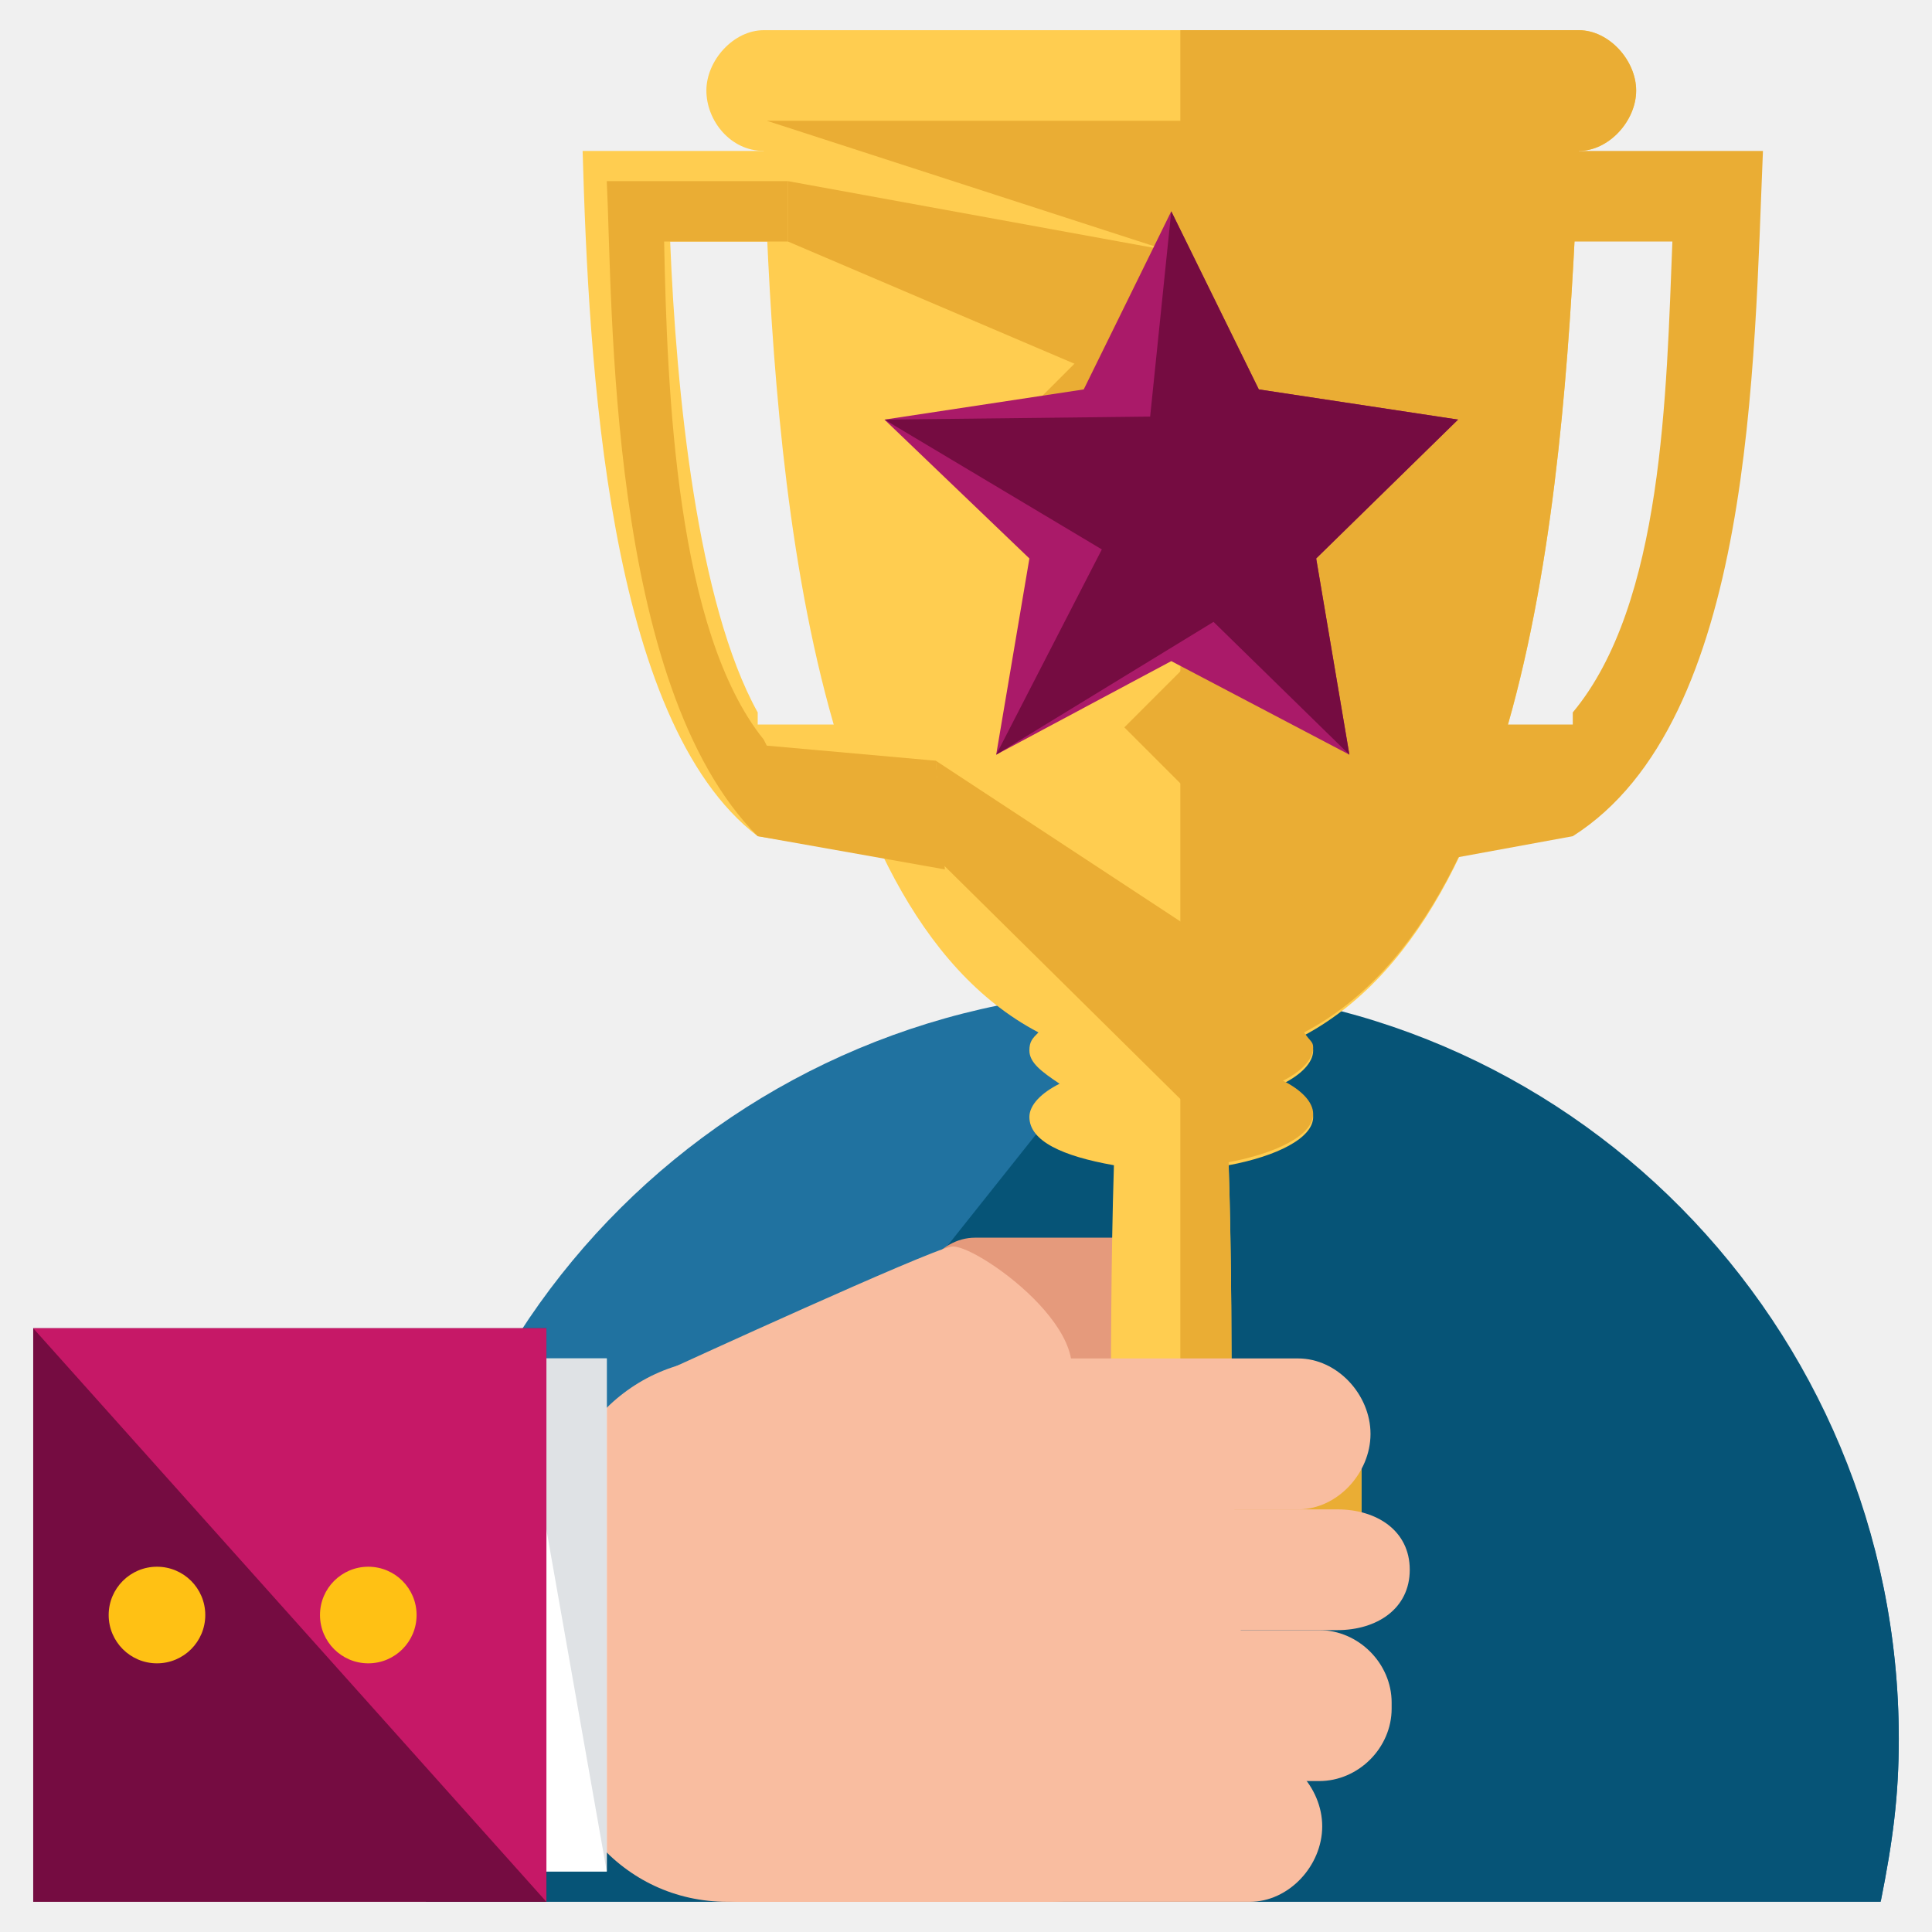
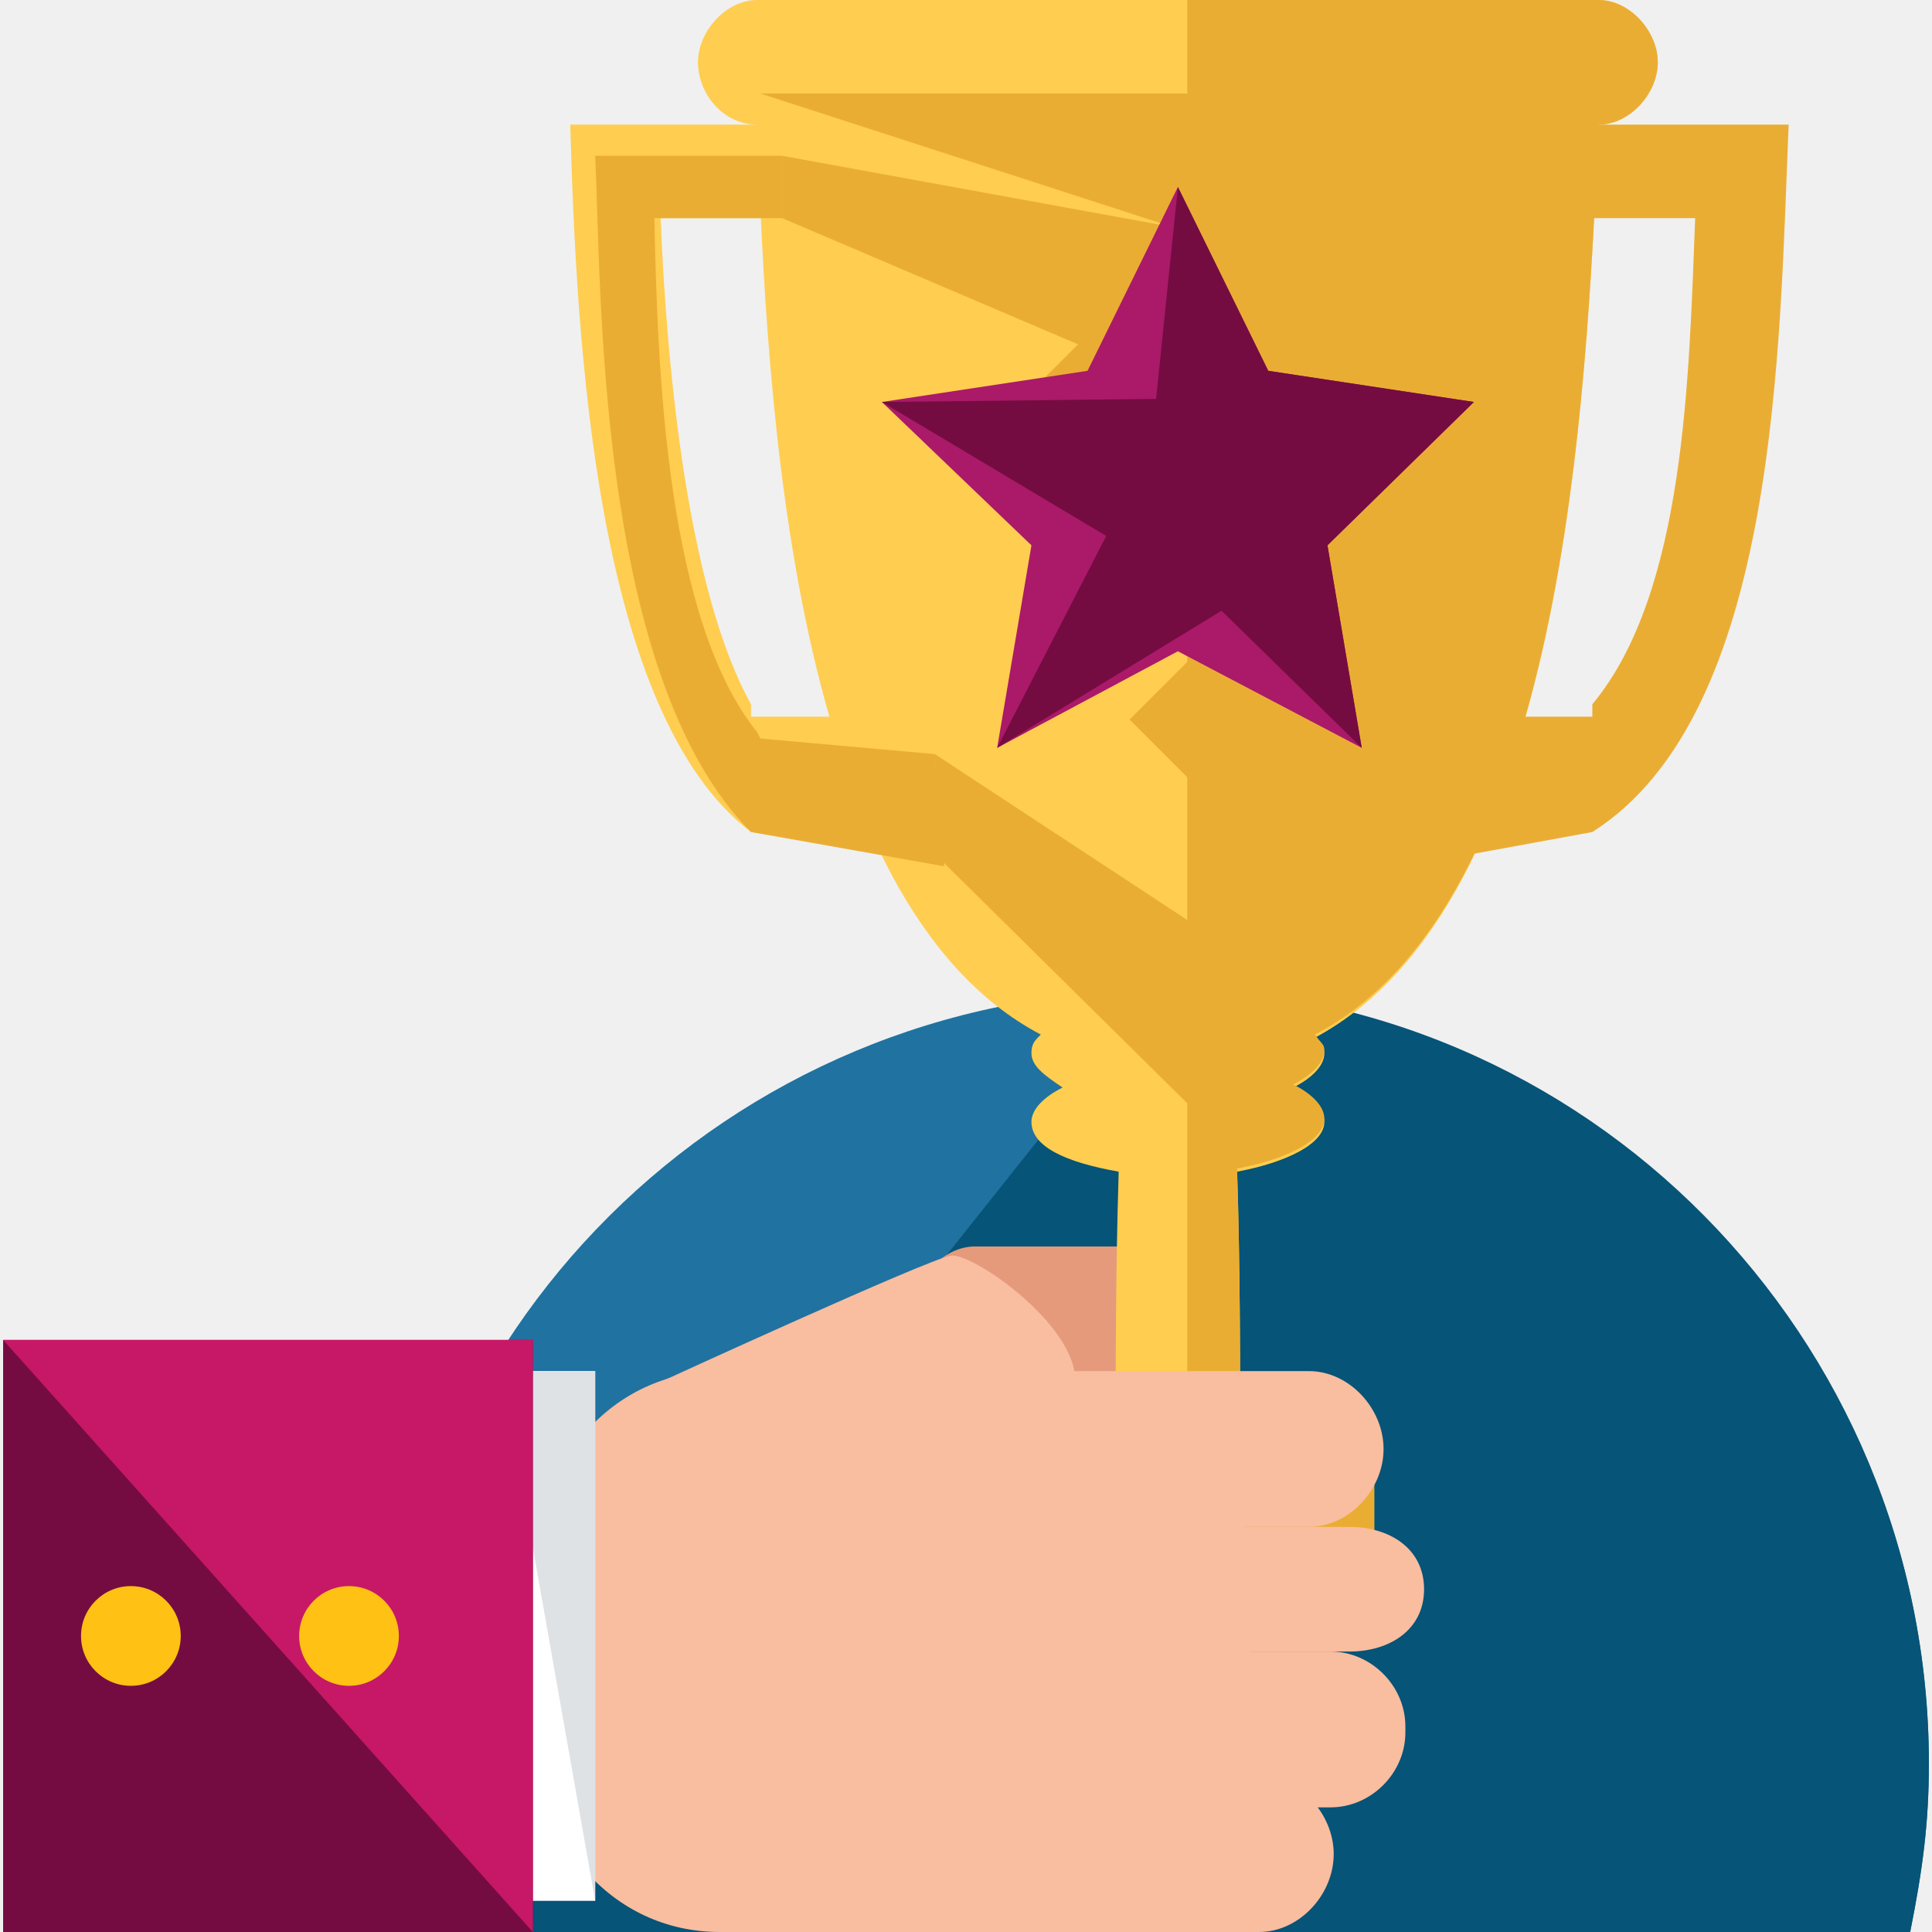
- <svg xmlns="http://www.w3.org/2000/svg" version="1.1" id="Layer_1" x="0px" y="0px" viewBox="0 0 512 512" style="enable-background:new 0 0 512 512;" xml:space="preserve">
-   <style type="text/css">
- 	.st0{fill:#2072A0;}
- 	.st1{fill:#065477;}
- 	.st2{fill:#E59A7C;}
- 	.st3{fill:#FFCD50;}
- 	.st4{fill:#EAAD34;}
- 	.st5{fill:#AA1A69;}
- 	.st6{fill:#750C41;}
- 	.st7{fill:#F9BDA0;}
- 	.st8{fill:#FFFFFF;}
- 	.st9{fill:#DFE2E5;}
- 	.st10{fill:#C61867;}
- 	.st11{fill:#FFC114;}
- </style>
-   <path class="st0" d="M498.4,504c3.2-16,4.8-28,4.8-43.2c0-109.6-88.8-198.4-198.4-198.4s-198.4,88-198.4,197.6  c0,15.2,1.6,27.2,4.8,43.2h387.2L498.4,504L498.4,504z" />
-   <path class="st1" d="M112.8,504h385.6c3.2-16,4.8-28,4.8-43.2c0-109.6-88-199.2-197.6-199.2" />
-   <path class="st2" d="M324.8,352c0,13.6-5.6,24-15.2,24h-51.2c-9.6,0-17.6-10.4-17.6-24l0,0c0-13.6,8-24,17.6-24h51.2  C319.2,328,324.8,338.4,324.8,352L324.8,352z" />
+ <svg xmlns="http://www.w3.org/2000/svg" version="1.1" id="Layer_1" x="0px" y="0px" viewBox="0 0 496 496" style="enable-background:new 0 0 496 496;" xml:space="preserve">
+   <path style="fill:#2072A0;" d="M490.4,496c3.2-16,4.8-28,4.8-43.2c0-109.6-88.8-198.4-198.4-198.4S98.4,342.4,98.4,452  c0,15.2,1.6,27.2,4.8,43.2h387.2V496z" />
+   <path style="fill:#065477;" d="M104.8,496h385.6c3.2-16,4.8-28,4.8-43.2c0-109.6-88-199.2-197.6-199.2" />
+   <path style="fill:#E59A7C;" d="M316.8,344c0,13.6-5.6,24-15.2,24h-51.2c-9.6,0-17.6-10.4-17.6-24l0,0c0-13.6,8-24,17.6-24h51.2  C311.2,320,316.8,330.4,316.8,344L316.8,344z" />
  <g>
-     <path class="st3" d="M418.4,8h-216c-8,0-15.2,8-15.2,16s6.4,16,15.2,16l0,0c2.4,72,8.8,200,72.8,233.6c-1.6,1.6-2.4,2.4-2.4,4.8   c0,3.2,3.2,5.6,8,8.8c-4.8,2.4-8,5.6-8,8.8c0,6.4,8.8,10.4,22.4,12.8c-0.8,25.6-0.8,52-0.8,76h-29.6v24h96v-24h-34.4   c0-24,0-51.2-0.8-76c12.8-2.4,22.4-7.2,22.4-12.8c0-3.2-3.2-6.4-8-8.8c4.8-2.4,8-5.6,8-8.8c0-1.6-0.8-1.6-2.4-4   C409.6,240,415.2,112,418.4,40l0,0c8,0,15.2-8,15.2-16S426.4,8,418.4,8z" />
-     <path class="st3" d="M256.8,192h-56v-3.2C184.8,160,179.2,104,177.6,64h39.2V40h-62.4c1.6,56,6.4,151.2,46.4,181.6l0,0l0,0l0,0l0,0   l56,8.8V192L256.8,192z" />
+     <path style="fill:#FFCD50;" d="M410.4,0h-216c-8,0-15.2,8-15.2,16s6.4,16,15.2,16l0,0c2.4,72,8.8,200,72.8,233.6   c-1.6,1.6-2.4,2.4-2.4,4.8c0,3.2,3.2,5.6,8,8.8c-4.8,2.4-8,5.6-8,8.8c0,6.4,8.8,10.4,22.4,12.8c-0.8,25.6-0.8,52-0.8,76h-29.6v24   h96v-24h-34.4c0-24,0-51.2-0.8-76c12.8-2.4,22.4-7.2,22.4-12.8c0-3.2-3.2-6.4-8-8.8c4.8-2.4,8-5.6,8-8.8c0-1.6-0.8-1.6-2.4-4   C401.6,232,407.2,104,410.4,32l0,0c8,0,15.2-8,15.2-16S418.4,0,410.4,0z" />
+     <path style="fill:#FFCD50;" d="M248.8,184h-56v-3.2C176.8,152,171.2,96,169.6,56h39.2V32h-62.4c1.6,56,6.4,151.2,46.4,181.6l0,0   l0,0l0,0l0,0l56,8.8V184z" />
  </g>
  <g>
-     <path class="st4" d="M368.8,192h48v-3.2c24-28.8,24.8-84.8,26.4-124.8h-34.4V40h58.4c-2.4,56-2.4,151.2-50.4,181.6l0,0l0,0l0,0l0,0   l-48,8.8L368.8,192L368.8,192z" />
-     <path class="st4" d="M248,201.6l-44.8-4l-0.8-1.6c-23.2-28.8-25.6-92-26.4-132h32.8V48h-48c1.6,32,0,133.6,40,173.6l0,0l0,0l0,0   l0,0l49.6,8.8L248,201.6z" />
-     <path class="st4" d="M418.4,8H312.8v400h48v-24h-34.4c0-24,0-51.2-0.8-76c12.8-2.4,22.4-7.2,22.4-12.8c0-3.2-3.2-6.4-8-8.8   c4.8-2.4,8-5.6,8-8.8c0-1.6-0.8-1.6-2.4-4C409.6,240,415.2,112,418.4,40l0,0c8,0,15.2-8,15.2-16S426.4,8,418.4,8z" />
-     <polygon class="st4" points="416.8,69.6 316.8,68.8 203.2,32 416.8,32  " />
-     <polygon class="st4" points="316.8,295.2 249.6,228.8 248,201.6 332,256.8  " />
-     <polygon class="st4" points="323.2,112.8 208.8,64 208.8,48 336,71.2  " />
-     <rect x="294.4" y="84.8" transform="matrix(0.7072 -0.7071 0.7071 0.7072 5.7096 255.4543)" class="st4" width="33.6" height="72" />
-     <rect x="318.5" y="170.3" transform="matrix(0.707 -0.7072 0.7072 0.707 -47.6519 297.6024)" class="st4" width="33.6" height="72" />
+     <path style="fill:#EAAD34;" d="M360.8,184h48v-3.2C432.8,152,433.6,96,435.2,56h-34.4V32h58.4c-2.4,56-2.4,151.2-50.4,181.6l0,0   l0,0l0,0l0,0l-48,8.8V184z" />
+     <path style="fill:#EAAD34;" d="M240,193.6l-44.8-4l-0.8-1.6c-23.2-28.8-25.6-92-26.4-132h32.8V40h-48c1.6,32,0,133.6,40,173.6l0,0   l0,0l0,0l0,0l49.6,8.8L240,193.6z" />
+     <path style="fill:#EAAD34;" d="M410.4,0H304.8v400h48v-24h-34.4c0-24,0-51.2-0.8-76c12.8-2.4,22.4-7.2,22.4-12.8   c0-3.2-3.2-6.4-8-8.8c4.8-2.4,8-5.6,8-8.8c0-1.6-0.8-1.6-2.4-4C401.6,232,407.2,104,410.4,32l0,0c8,0,15.2-8,15.2-16   S418.4,0,410.4,0z" />
+     <polygon style="fill:#EAAD34;" points="408.8,61.6 308.8,60.8 195.2,24 408.8,24  " />
+     <polygon style="fill:#EAAD34;" points="308.8,287.2 241.6,220.8 240,193.6 324,248.8  " />
+     <polygon style="fill:#EAAD34;" points="315.2,104.8 200.8,56 200.8,40 328,63.2  " />
+     <rect x="267.252" y="96.052" transform="matrix(-0.7071 -0.7072 0.7072 -0.7071 437.8675 407.0939)" style="fill:#EAAD34;" width="72.004" height="33.602" />
+     <rect x="291.339" y="181.507" transform="matrix(-0.7072 -0.707 0.707 -0.7072 418.6308 569.9816)" style="fill:#EAAD34;" width="71.999" height="33.6" />
  </g>
-   <polygon class="st5" points="310.4,56 333.6,103.2 386.4,111.2 348.8,148 357.6,200 310.4,175.2 264,200 272.8,148 234.4,111.2   287.2,103.2 " />
-   <polygon class="st6" points="310.4,56 333.6,103.2 386.4,111.2 348.8,148 357.6,200 321.6,164.8 264,200 292,145.6 234.4,111.2   304.8,110.4 " />
+   <polygon style="fill:#AA1A69;" points="302.4,48 325.6,95.2 378.4,103.2 340.8,140 349.6,192 302.4,167.2 256,192 264.8,140   226.4,103.2 279.2,95.2 " />
+   <polygon style="fill:#750C41;" points="302.4,48 325.6,95.2 378.4,103.2 340.8,140 349.6,192 313.6,156.8 256,192 284,137.6   226.4,103.2 296.8,102.4 " />
  <g>
-     <path class="st7" d="M192.8,504c-28,0-48-24-48-53.6v-36.8c0-29.6,20-53.6,48-53.6h84.8c28,0,51.2,24,51.2,53.6v36.8   c0,29.6-23.2,53.6-51.2,53.6H192.8z" />
-     <path class="st7" d="M196,504c-10.4,0-19.2-9.6-19.2-20l0,0c0-10.4,8.8-20,19.2-20h135.2c10.4,0,19.2,9.6,19.2,20l0,0   c0,10.4-8.8,20-19.2,20H196z" />
-     <path class="st7" d="M198.4,432c-10.4,0-19.2-5.6-19.2-16l0,0c0-10.4,8.8-16,19.2-16h156c10.4,0,19.2,5.6,19.2,16l0,0   c0,10.4-8.8,16-19.2,16H198.4z" />
-     <path class="st7" d="M368.8,452.8c0,10.4-8.8,19.2-19.2,19.2H196c-10.4,0-19.2-8.8-19.2-19.2v-1.6c0-10.4,8.8-19.2,19.2-19.2h153.6   c10.4,0,19.2,8.8,19.2,19.2L368.8,452.8L368.8,452.8z" />
-     <path class="st7" d="M188,400c-11.2,0-19.2-9.6-19.2-20l0,0c0-10.4,8.8-20,19.2-20h156c10.4,0,19.2,9.6,19.2,20l0,0   c0,10.4-8.8,20-19.2,20H188z" />
-     <path class="st7" d="M178.4,362.4c0,0,68-31.2,73.6-32c5.6-1.6,43.2,24.8,28.8,40c-14.4,15.2-56,10.4-56,10.4L178.4,362.4z" />
+     <path style="fill:#F9BDA0;" d="M184.8,496c-28,0-48-24-48-53.6v-36.8c0-29.6,20-53.6,48-53.6h84.8c28,0,51.2,24,51.2,53.6v36.8   c0,29.6-23.2,53.6-51.2,53.6H184.8z" />
+     <path style="fill:#F9BDA0;" d="M188,496c-10.4,0-19.2-9.6-19.2-20l0,0c0-10.4,8.8-20,19.2-20h135.2c10.4,0,19.2,9.6,19.2,20l0,0   c0,10.4-8.8,20-19.2,20H188z" />
+     <path style="fill:#F9BDA0;" d="M190.4,424c-10.4,0-19.2-5.6-19.2-16l0,0c0-10.4,8.8-16,19.2-16h156c10.4,0,19.2,5.6,19.2,16l0,0   c0,10.4-8.8,16-19.2,16H190.4z" />
+     <path style="fill:#F9BDA0;" d="M360.8,444.8c0,10.4-8.8,19.2-19.2,19.2H188c-10.4,0-19.2-8.8-19.2-19.2v-1.6   c0-10.4,8.8-19.2,19.2-19.2h153.6c10.4,0,19.2,8.8,19.2,19.2V444.8z" />
+     <path style="fill:#F9BDA0;" d="M180,392c-11.2,0-19.2-9.6-19.2-20l0,0c0-10.4,8.8-20,19.2-20h156c10.4,0,19.2,9.6,19.2,20l0,0   c0,10.4-8.8,20-19.2,20H180z" />
+     <path style="fill:#F9BDA0;" d="M170.4,354.4c0,0,68-31.2,73.6-32c5.6-1.6,43.2,24.8,28.8,40c-14.4,15.2-56,10.4-56,10.4   L170.4,354.4z" />
  </g>
-   <rect x="136.8" y="360" class="st8" width="24" height="136" />
-   <polyline class="st9" points="136.8,360 160.8,360 160.8,496 " />
-   <rect x="8.8" y="352" class="st6" width="136" height="152" />
-   <polyline class="st10" points="8.8,352 144.8,352 144.8,504 " />
+   <rect x="128.8" y="352" style="fill:#FFFFFF;" width="24" height="136" />
+   <polyline style="fill:#DFE2E5;" points="128.8,352 152.8,352 152.8,488 " />
+   <rect x="0.8" y="344" style="fill:#750C41;" width="136" height="152" />
+   <polyline style="fill:#C61867;" points="0.8,344 136.8,344 136.8,496 " />
  <g>
-     <circle class="st11" cx="97.6" cy="428" r="12.8" />
-     <circle class="st11" cx="41.6" cy="428" r="12.8" />
+     <circle style="fill:#FFC114;" cx="89.6" cy="420" r="12.8" />
+     <circle style="fill:#FFC114;" cx="33.6" cy="420" r="12.8" />
  </g>
+   <g>
+ </g>
+   <g>
+ </g>
+   <g>
+ </g>
+   <g>
+ </g>
+   <g>
+ </g>
+   <g>
+ </g>
+   <g>
+ </g>
+   <g>
+ </g>
+   <g>
+ </g>
+   <g>
+ </g>
+   <g>
+ </g>
+   <g>
+ </g>
+   <g>
+ </g>
+   <g>
+ </g>
+   <g>
+ </g>
</svg>
